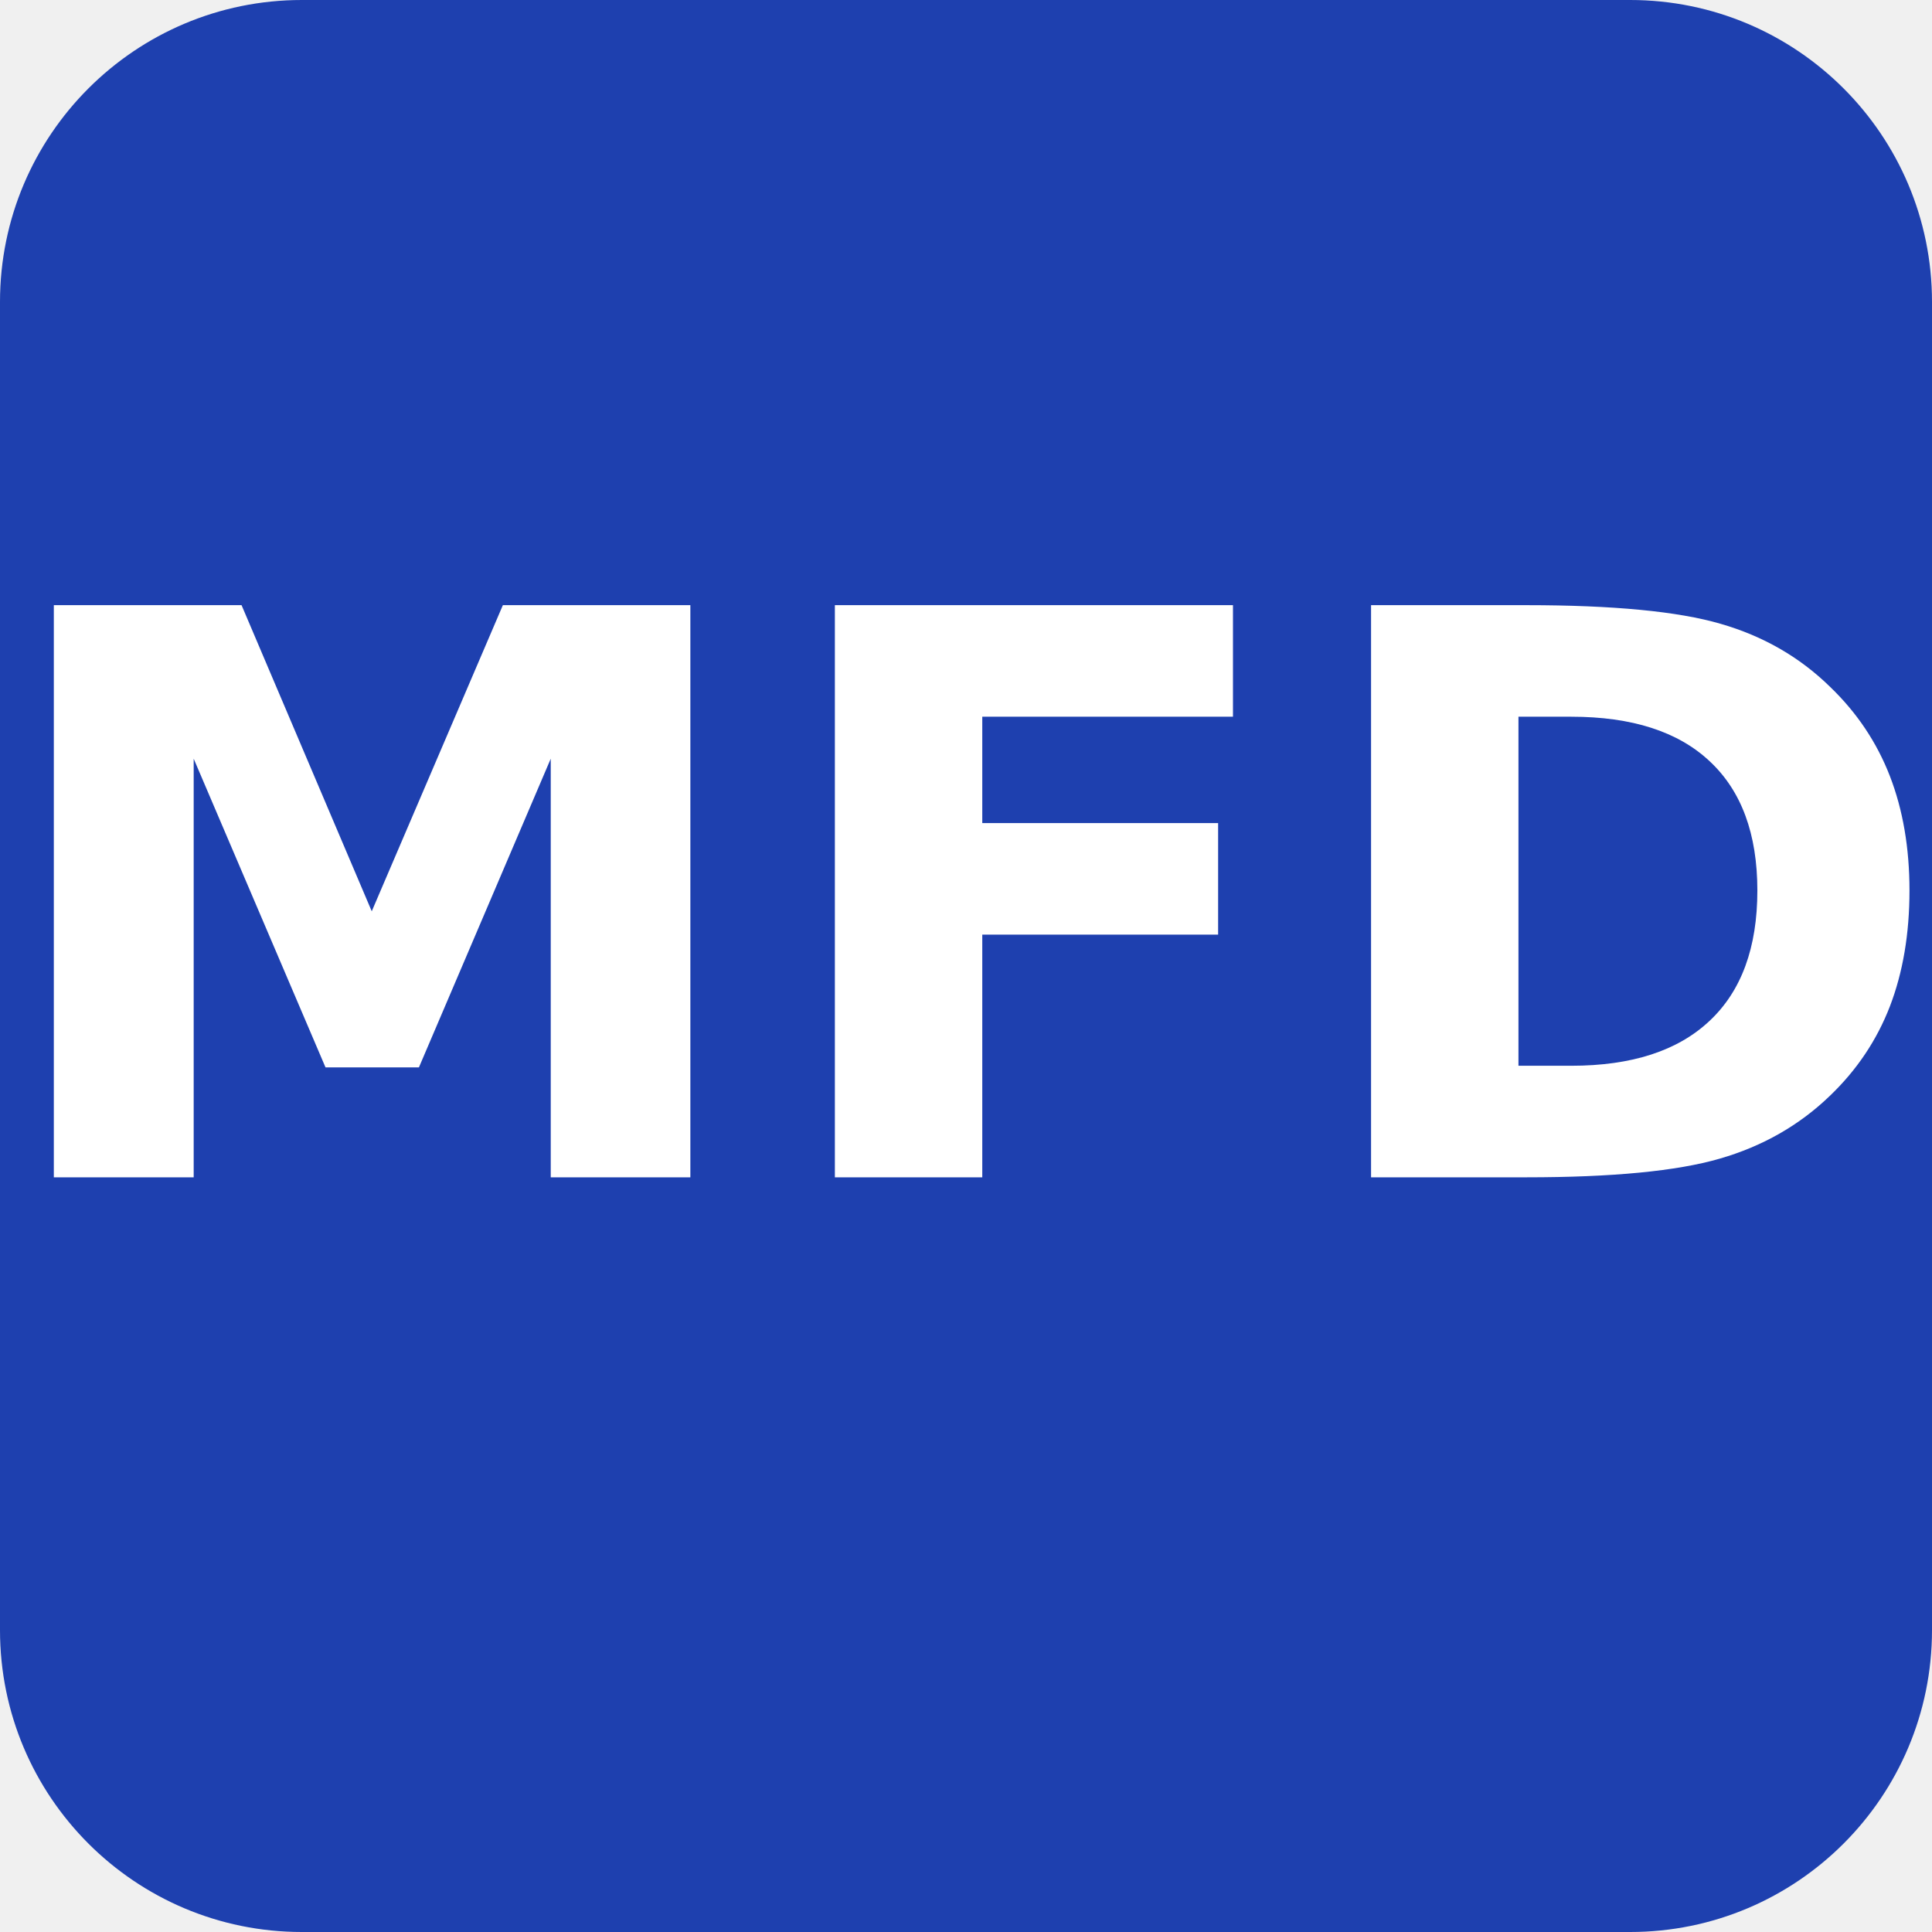
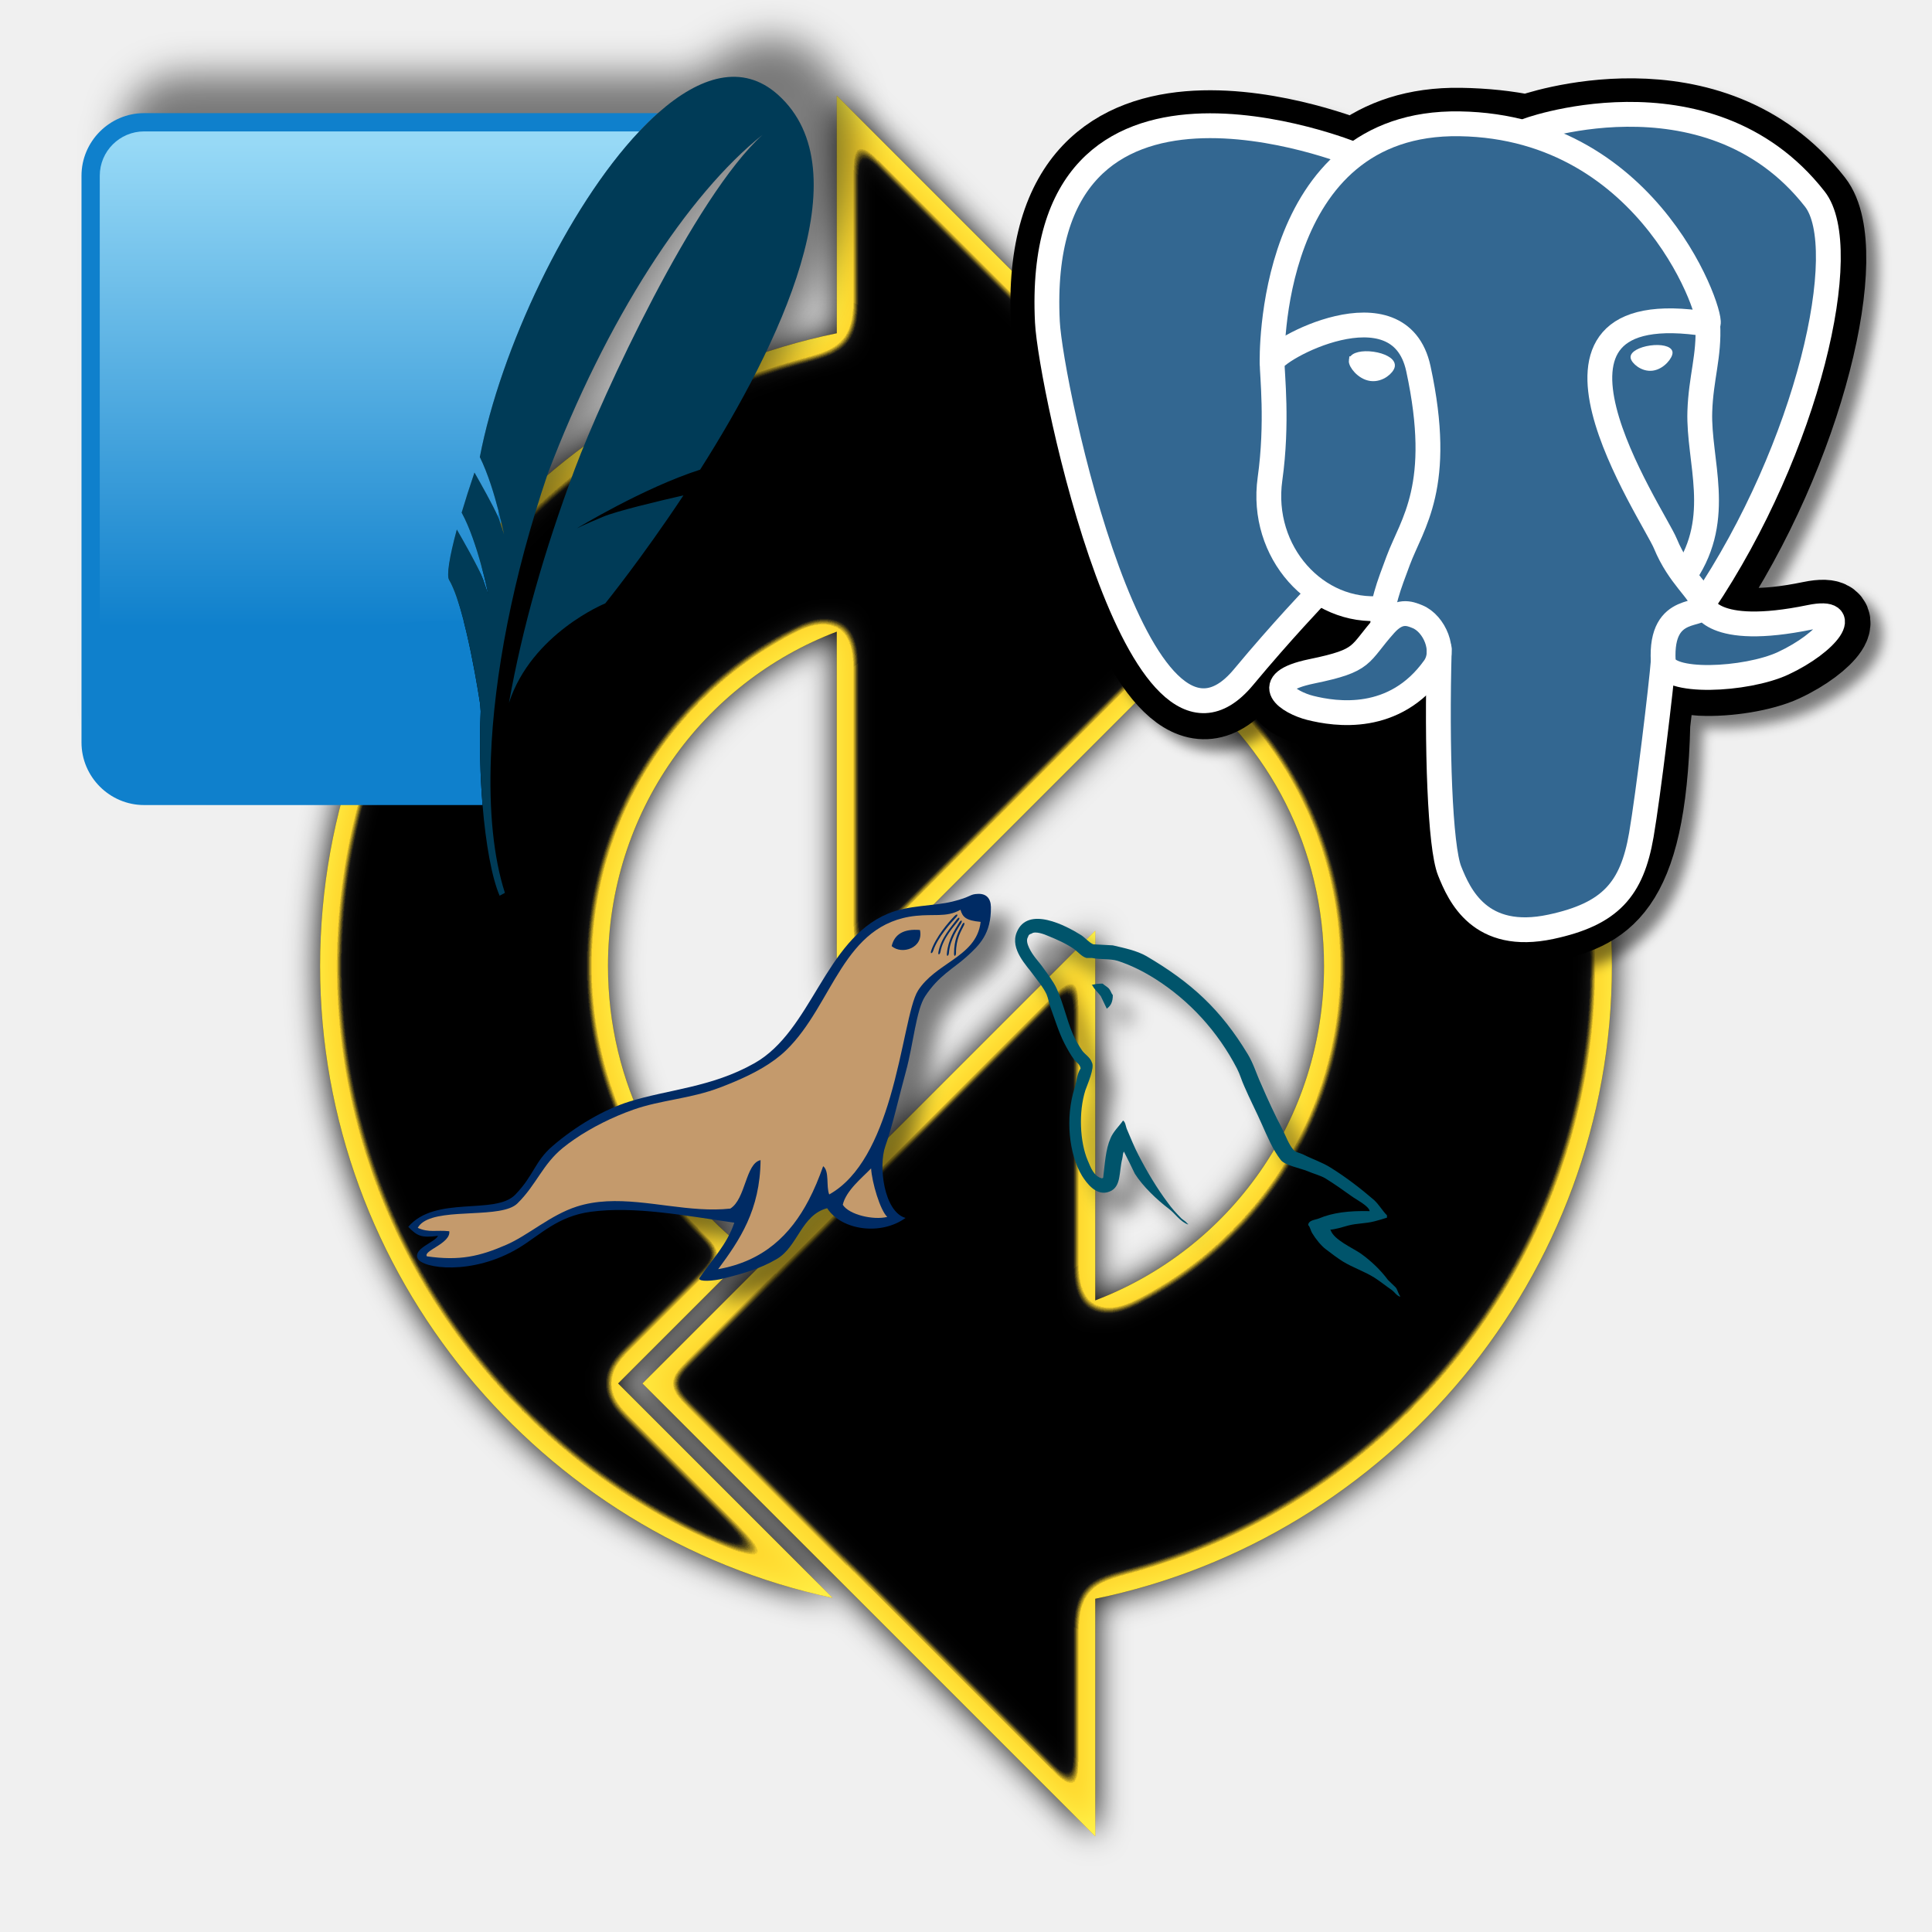
- <svg xmlns="http://www.w3.org/2000/svg" viewBox="0 0 128 128" width="128" height="128">
-   <rect width="128" height="128" rx="20" fill="#1E40AF" />
-   <text x="64" y="78" font-family="DejaVu Sans,sans-serif" font-size="52" font-weight="bold" text-anchor="middle" fill="white">MFD</text>
+ <svg xmlns="http://www.w3.org/2000/svg" xmlns:xlink="http://www.w3.org/1999/xlink" id="svg3430" width="800" height="800" viewBox="0 0 800 800.001" version="1.1">
+   <defs id="defs3434">
+     <clipPath id="clipPath3444">
+       <path id="path3446" d="M 11.52,162 C 11.52,81.677 135.307,16.56 288,16.56 440.693,16.56 564.48,81.678 564.48,162 564.48,242.322 440.693,307.44 288,307.44 135.307,307.44 11.52,242.32 11.52,162" />
+     </clipPath>
+     <radialGradient id="radialGradient3452" cx="0" cy="0" r="1" fx="0" fy="0" gradientTransform="matrix(363.06,0,0,-363.06,177.52,256.31)" gradientUnits="userSpaceOnUse" spreadMethod="pad">
+       <stop id="stop3454" offset="0" stop-color="#aeb2d5" />
+       <stop id="stop3456" offset="0.3" stop-color="#aeb2d5" />
+       <stop id="stop3458" offset="0.75" stop-color="#484c89" />
+       <stop id="stop3460" offset="1" stop-color="#484c89" />
+     </radialGradient>
+     <clipPath id="clipPath3468">
+       <path id="path3470" d="M 0,324 H 576 V 0 H 0 Z" />
+     </clipPath>
+     <clipPath id="clipPath3480">
+       <path id="path3482" d="M 0,324 H 576 V 0 H 0 Z" />
+     </clipPath>
+     <filter style="color-interpolation-filters:sRGB" id="filter4622" x="-0.122" y="-0.211" width="1.294" height="1.509">
+       <feFlood flood-opacity="0.498" flood-color="rgb(0,0,0)" result="flood" id="feFlood4612" />
+       <feComposite in="flood" in2="SourceGraphic" operator="in" result="composite1" id="feComposite4614" />
+       <feGaussianBlur in="composite1" stdDeviation="6" result="blur" id="feGaussianBlur4616" />
+       <feOffset dx="6" dy="6" result="offset" id="feOffset4618" />
+       <feComposite in="SourceGraphic" in2="offset" operator="over" result="fbSourceGraphic" id="feComposite4620" />
+       <feColorMatrix result="fbSourceGraphicAlpha" in="fbSourceGraphic" values="0 0 0 -1 0 0 0 0 -1 0 0 0 0 -1 0 0 0 0 1 0" id="feColorMatrix4624" />
+       <feFlood id="feFlood4626" flood-opacity="0.498" flood-color="rgb(0,0,0)" result="flood" in="fbSourceGraphic" />
+       <feComposite in2="fbSourceGraphic" id="feComposite4628" in="flood" operator="in" result="composite1" />
+       <feGaussianBlur id="feGaussianBlur4630" in="composite1" stdDeviation="6" result="blur" />
+       <feOffset id="feOffset4632" dx="6" dy="6" result="offset" />
+       <feComposite in2="offset" id="feComposite4634" in="fbSourceGraphic" operator="over" result="fbSourceGraphic" />
+       <feColorMatrix result="fbSourceGraphicAlpha" in="fbSourceGraphic" values="0 0 0 -1 0 0 0 0 -1 0 0 0 0 -1 0 0 0 0 1 0" id="feColorMatrix4636" />
+       <feFlood id="feFlood4638" flood-opacity="0.498" flood-color="rgb(0,0,0)" result="flood" in="fbSourceGraphic" />
+       <feComposite in2="fbSourceGraphic" id="feComposite4640" in="flood" operator="in" result="composite1" />
+       <feGaussianBlur id="feGaussianBlur4642" in="composite1" stdDeviation="6" result="blur" />
+       <feOffset id="feOffset4644" dx="6" dy="6" result="offset" />
+       <feComposite in2="offset" id="feComposite4646" in="fbSourceGraphic" operator="over" result="composite2" />
+     </filter>
+     <filter style="color-interpolation-filters:sRGB" id="filter3861">
+       <feColorMatrix type="hueRotate" values="112" result="color1" id="feColorMatrix3857" />
+       <feColorMatrix type="saturate" values="0.6" result="fbSourceGraphic" id="feColorMatrix3859" />
+       <feColorMatrix result="fbSourceGraphicAlpha" in="fbSourceGraphic" values="0 0 0 -1 0 0 0 0 -1 0 0 0 0 -1 0 0 0 0 1 0" id="feColorMatrix3863" />
+       <feColorMatrix id="feColorMatrix3865" type="hueRotate" values="112" result="color1" in="fbSourceGraphic" />
+       <feColorMatrix id="feColorMatrix3867" type="saturate" values="0.6" result="color2" />
+     </filter>
+     <filter style="color-interpolation-filters:sRGB" id="filter3873">
+       <feColorMatrix type="hueRotate" values="112" result="color1" id="feColorMatrix3869" />
+       <feColorMatrix type="saturate" values="0.6" result="fbSourceGraphic" id="feColorMatrix3871" />
+       <feColorMatrix result="fbSourceGraphicAlpha" in="fbSourceGraphic" values="0 0 0 -1 0 0 0 0 -1 0 0 0 0 -1 0 0 0 0 1 0" id="feColorMatrix3911" />
+       <feColorMatrix id="feColorMatrix3913" type="hueRotate" values="323" result="color1" in="fbSourceGraphic" />
+       <feColorMatrix id="feColorMatrix3915" type="saturate" values="0.61" result="color2" />
+     </filter>
+     <filter style="color-interpolation-filters:sRGB" id="filter4017" x="-0.122" y="-0.211" width="1.294" height="1.509">
+       <feColorMatrix type="hueRotate" values="327" result="color1" id="feColorMatrix4013" />
+       <feColorMatrix type="saturate" values="1" result="color2" id="feColorMatrix4015" />
+     </filter>
+     <filter style="color-interpolation-filters:sRGB" id="filter4135" x="0" y="0" width="1" height="1">
+       <feColorMatrix type="hueRotate" values="229" result="color1" id="feColorMatrix4131" />
+       <feColorMatrix type="saturate" values="0.79" result="color2" id="feColorMatrix4133" />
+     </filter>
+     <linearGradient x1="0" y1="0" x2="1" y2="0" gradientUnits="userSpaceOnUse" gradientTransform="matrix(-4.02e-6,-91.8907,-91.8907,4.02e-6,85.8809,161.434)" spreadMethod="pad" id="linearGradient3027">
+       <stop style="stop-opacity:1;stop-color:#97d9f6" offset="0" id="stop3029" />
+       <stop style="stop-opacity:1;stop-color:#0f80cc" offset="0.92" id="stop3031" />
+       <stop style="stop-opacity:1;stop-color:#0f80cc" offset="1" id="stop3033" />
+     </linearGradient>
+     <filter style="color-interpolation-filters:sRGB;" id="filter1553">
+       <feFlood flood-opacity="0.498" flood-color="rgb(0,0,0)" result="flood" id="feFlood1543" />
+       <feComposite in="flood" in2="SourceGraphic" operator="in" result="composite1" id="feComposite1545" />
+       <feGaussianBlur in="composite1" stdDeviation="3" result="blur" id="feGaussianBlur1547" />
+       <feOffset dx="6" dy="6" result="offset" id="feOffset1549" />
+       <feComposite in="SourceGraphic" in2="offset" operator="over" result="composite2" id="feComposite1551" />
+     </filter>
+     <filter style="color-interpolation-filters:sRGB;" id="filter3272">
+       <feFlood flood-opacity="0.498" flood-color="rgb(0,0,0)" result="flood" id="feFlood3262" />
+       <feComposite in="flood" in2="SourceGraphic" operator="in" result="composite1" id="feComposite3264" />
+       <feGaussianBlur in="composite1" stdDeviation="3" result="blur" id="feGaussianBlur3266" />
+       <feOffset dx="6" dy="6" result="offset" id="feOffset3268" />
+       <feComposite in="SourceGraphic" in2="offset" operator="over" result="composite2" id="feComposite3270" />
+     </filter>
+     <filter style="color-interpolation-filters:sRGB;" id="filter4143" x="-0.024" y="-0.058" width="1.067" height="1.164">
+       <feFlood flood-opacity="0.498" flood-color="rgb(0,0,0)" result="flood" id="feFlood4133" />
+       <feComposite in="flood" in2="SourceGraphic" operator="in" result="composite1" id="feComposite4135" />
+       <feGaussianBlur in="composite1" stdDeviation="3" result="blur" id="feGaussianBlur4137" />
+       <feOffset dx="6" dy="6" result="offset" id="feOffset4139" />
+       <feComposite in="SourceGraphic" in2="offset" operator="over" result="composite2" id="feComposite4141" />
+     </filter>
+     <filter height="1.044" width="1.059" y="-0.022" x="-0.03" style="color-interpolation-filters:sRGB" id="filter776">
+       <feGaussianBlur stdDeviation="5" in="SourceAlpha" result="result1" id="feGaussianBlur764" />
+       <feComposite operator="arithmetic" k2="3.2" k1="-1" k4="-2" result="result3" in2="result1" id="feComposite766" k3="0" />
+       <feColorMatrix values="1 0 0 0 0 0 1 0 0 0 0 0 1 0 0 0 0 0 10 0 " result="result2" id="feColorMatrix768" />
+       <feComposite result="fbSourceGraphic" in="SourceGraphic" operator="out" in2="result2" id="feComposite770" />
+       <feBlend mode="multiply" in="result1" in2="fbSourceGraphic" result="result91" id="feBlend772" />
+       <feBlend mode="screen" in="fbSourceGraphic" in2="result91" id="feBlend774" />
+     </filter>
+     <filter style="color-interpolation-filters:sRGB" id="filter1553-3" x="-0.063" y="-0.057" width="1.18" height="1.161">
+       <feFlood flood-opacity="0.498" flood-color="rgb(0,0,0)" result="flood" id="feFlood1543-6" />
+       <feComposite in="flood" in2="SourceGraphic" operator="in" result="composite1" id="feComposite1545-7" />
+       <feGaussianBlur in="composite1" stdDeviation="3" result="blur" id="feGaussianBlur1547-5" />
+       <feOffset dx="6" dy="6" result="offset" id="feOffset1549-3" />
+       <feComposite in="SourceGraphic" in2="offset" operator="over" result="composite2" id="feComposite1551-5" />
+     </filter>
+     <linearGradient xlink:href="#linearGradient3027" id="linearGradient3003" gradientUnits="userSpaceOnUse" gradientTransform="matrix(-4.02e-7,-9.18907,-9.18907,4.02e-7,8.58809,16.1434)" spreadMethod="pad" x1="-15.615" y1="-9.108" x2="-6.741" y2="-9.108" />
+     <filter style="color-interpolation-filters:sRGB" id="filter3272-1" x="-0.017" y="-0.062" width="1.094" height="1.137">
+       <feFlood flood-opacity="0.498" flood-color="rgb(0,0,0)" result="flood" id="feFlood3262-2" />
+       <feComposite in="flood" in2="SourceGraphic" operator="in" result="composite1" id="feComposite3264-7" />
+       <feGaussianBlur in="composite1" stdDeviation="3" result="blur" id="feGaussianBlur3266-0" />
+       <feOffset dx="6" dy="6" result="offset" id="feOffset3268-9" />
+       <feComposite in="SourceGraphic" in2="offset" operator="over" result="composite2" id="feComposite3270-3" />
+     </filter>
+   </defs>
+   <g id="g249" transform="matrix(1.324634,0,0,1.324634,-598.582,-231.7313)" style="fill:#ffd42a;fill-opacity:1;filter:url(#filter776)">
+     <animateTransform attributeName="transform" attributeType="XML" type="rotate" from="0 754 477" to="360 754 477" dur="8s" repeatCount="indefinite" additive="sum" />
+     <path id="path5740" style="color:#000000;text-indent:0;text-transform:none;fill:#ffd42a;fill-opacity:1;fill-rule:evenodd" d="m 713.47,204.89 v 74.226 c -91.83,18.86 -161.52,100.63 -161.52,197.79 0,96.668 69.012,178.12 160.15,197.51 L 645.092,607.408 686.15,566.35 c -26.951,-20.333 -44.214,-52.667 -44.214,-89.444 0,-48.051 29.471,-88.501 71.524,-104.52 v 115.53 L 854.98,346.396 713.47,204.886 Z" />
+     <path id="path2985" style="color:#000000;text-indent:0;text-transform:none;fill:#ffd42a;fill-opacity:1;fill-rule:evenodd" d="m 795.61,279.41 67.008,66.993 -41.074,41.074 c 26.961,20.328 44.23,52.647 44.23,89.428 0,48.051 -29.47,88.512 -71.524,104.54 v -115.55 l -141.52,141.52 141.52,141.52 v -74.226 c 91.812,-18.87 161.51,-100.65 161.51,-197.79 0,-96.667 -69.01,-178.1 -160.15,-197.49 z" />
+   </g>
+   <g transform="matrix(0.8246578,0,0,0.8246578,417.9606,32.4328)" id="Layer_x0020_3" style="clip-rule:nonzero;fill:none;fill-rule:nonzero;stroke:#ffffff;stroke-width:12.465;stroke-linecap:round;stroke-linejoin:round;stroke-miterlimit:4;filter:url(#filter3272-1)">
+     <path style="fill:#000000;stroke:#000000;stroke-width:37.395;stroke-linecap:butt;stroke-linejoin:miter" d="m 323.205,324.227 c 2.833,-23.601 1.984,-27.062 19.563,-23.239 l 4.463,0.392 c 13.517,0.615 31.199,-2.174 41.587,-7 22.362,-10.376 35.622,-27.7 13.572,-23.148 -50.297,10.376 -53.755,-6.655 -53.755,-6.655 C 401.746,185.774 423.948,85.741 404.784,61.255 352.514,-5.534 262.036,26.049 260.522,26.869 l -0.482,0.089 c -9.938,-2.062 -21.06,-3.294 -33.554,-3.496 -22.761,-0.374 -40.032,5.967 -53.133,15.904 0,0 -161.408,-66.498 -153.899,83.628 1.597,31.936 45.777,241.655 98.47,178.31 19.259,-23.163 37.871,-42.748 37.871,-42.748 9.242,6.14 20.307,9.272 31.912,8.147 l 0.897,-0.765 c -0.281,2.876 -0.157,5.689 0.359,9.019 -13.572,15.167 -9.584,17.83 -36.723,23.416 -27.457,5.659 -11.326,15.734 -0.797,18.367 12.768,3.193 42.305,7.716 62.268,-20.224 l -0.795,3.188 c 5.325,4.26 4.965,30.619 5.72,49.452 0.756,18.834 2.017,36.409 5.856,46.771 3.839,10.36 8.369,37.05 44.036,29.406 29.809,-6.388 52.6,-15.582 54.677,-101.107" id="path2524" />
+     <path style="fill:#336791;stroke:none" d="m 402.395,271.23 c -50.302,10.376 -53.76,-6.655 -53.76,-6.655 53.111,-78.808 75.313,-178.843 56.153,-203.326 -52.27,-66.785 -142.752,-35.2 -144.262,-34.38 l -0.486,0.087 c -9.938,-2.063 -21.06,-3.292 -33.56,-3.496 -22.761,-0.373 -40.026,5.967 -53.127,15.902 0,0 -161.411,-66.495 -153.904,83.63 1.597,31.938 45.776,241.657 98.471,178.312 19.26,-23.163 37.869,-42.748 37.869,-42.748 9.243,6.14 20.308,9.272 31.908,8.147 l 0.901,-0.765 c -0.28,2.876 -0.152,5.689 0.361,9.019 -13.575,15.167 -9.586,17.83 -36.723,23.416 -27.459,5.659 -11.328,15.734 -0.796,18.367 12.768,3.193 42.307,7.716 62.266,-20.224 l -0.796,3.188 c 5.319,4.26 9.054,27.711 8.428,48.969 -0.626,21.259 -1.044,35.854 3.147,47.254 4.191,11.4 8.368,37.05 44.042,29.406 29.809,-6.388 45.256,-22.942 47.405,-50.555 1.525,-19.631 4.976,-16.729 5.194,-34.28 l 2.768,-8.309 c 3.192,-26.611 0.507,-35.196 18.872,-31.203 l 4.463,0.392 c 13.517,0.615 31.208,-2.174 41.591,-7 22.358,-10.376 35.618,-27.7 13.573,-23.148 z" id="path2526" />
+     <path d="m 215.866,286.484 c -1.385,49.516 0.348,99.377 5.193,111.495 4.848,12.118 15.223,35.688 50.9,28.045 29.806,-6.39 40.651,-18.756 45.357,-46.051 3.466,-20.082 10.148,-75.854 11.005,-87.281" id="path2528" />
+     <path d="m 173.104,38.256 c 0,0 -161.521,-66.016 -154.012,84.109 1.597,31.938 45.779,241.664 98.473,178.316 19.256,-23.166 36.671,-41.335 36.671,-41.335" id="path2530" />
+     <path d="m 260.349,26.207 c -5.591,1.753 89.848,-34.889 144.087,34.417 19.159,24.484 -3.043,124.519 -56.153,203.329" id="path2532" />
+     <path style="stroke-linejoin:bevel" d="m 348.282,263.953 c 0,0 3.461,17.036 53.764,6.653 22.04,-4.552 8.776,12.774 -13.577,23.155 -18.345,8.514 -59.474,10.696 -60.146,-1.069 -1.729,-30.355 21.647,-21.133 19.96,-28.739 -1.525,-6.85 -11.979,-13.573 -18.894,-30.338 -6.037,-14.633 -82.796,-126.849 21.287,-110.183 3.813,-0.789 -27.146,-99.002 -124.553,-100.599 -97.385,-1.597 -94.19,119.762 -94.19,119.762" id="path2534" />
+     <path d="m 188.604,274.334 c -13.577,15.166 -9.584,17.829 -36.723,23.417 -27.459,5.66 -11.326,15.733 -0.797,18.365 12.768,3.195 42.307,7.718 62.266,-20.229 6.078,-8.509 -0.036,-22.086 -8.385,-25.547 -4.034,-1.671 -9.428,-3.765 -16.361,3.994 z" id="path2536" />
+     <path d="m 187.715,274.069 c -1.368,-8.917 2.93,-19.528 7.536,-31.942 6.922,-18.626 22.893,-37.255 10.117,-96.339 -9.523,-44.029 -73.396,-9.163 -73.436,-3.193 -0.039,5.968 2.889,30.26 -1.067,58.548 -5.162,36.913 23.488,68.132 56.479,64.938" id="path2538" />
+     <path style="fill:#ffffff;stroke-width:4.155;stroke-linecap:butt;stroke-linejoin:miter" d="m 172.517,141.7 c -0.288,2.039 3.733,7.48 8.976,8.207 5.234,0.73 9.714,-3.522 9.998,-5.559 0.284,-2.039 -3.732,-4.285 -8.977,-5.015 -5.237,-0.731 -9.719,0.333 -9.996,2.367 z" id="path2540" />
+     <path style="fill:#ffffff;stroke-width:2.078;stroke-linecap:butt;stroke-linejoin:miter" d="m 331.941,137.543 c 0.284,2.039 -3.732,7.48 -8.976,8.207 -5.238,0.73 -9.718,-3.522 -10.005,-5.559 -0.277,-2.039 3.74,-4.285 8.979,-5.015 5.239,-0.73 9.718,0.333 10.002,2.368 z" id="path2542" />
+     <path d="m 350.676,123.432 c 0.863,15.994 -3.445,26.888 -3.988,43.914 -0.804,24.748 11.799,53.074 -7.191,81.435" id="path2544" />
+     <path style="stroke-width:3" d="M 0,60.232" id="path2546" />
+   </g>
+   <g transform="matrix(0.8246578,0,0,0.8246578,222.3143,240.4609)" id="orginal" style="clip-rule:nonzero;fill-rule:nonzero;stroke:#000000;stroke-miterlimit:4" />
+   <g id="g4112" transform="matrix(1.341693,0,0,1.341693,821.6964,188.0043)" style="filter:url(#filter4143)">
+     <g id="layer1-8" transform="matrix(1.000001,0,0,1.000001,-739.3813,-156.9156)">
+       <g id="g3392">
+         <path id="path9" d="m 428.822,292.659 c -2.779,0.089 -1.9,0.89 -7.905,2.367 -6.064,1.492 -13.471,1.035 -20.001,3.773 -19.493,8.175 -23.404,36.116 -41.125,46.125 -13.246,7.482 -26.61,8.079 -38.625,11.844 -7.896,2.476 -16.534,7.554 -23.688,13.719 -5.553,4.787 -5.698,8.996 -11.5,15 -6.206,6.422 -24.665,0.109 -33.031,9.938 2.695,2.725 3.877,3.488 9.188,2.781 -1.1,2.084 -7.581,3.84 -6.312,6.906 1.335,3.226 17.005,5.413 31.25,-3.188 6.634,-4.005 11.918,-9.778 22.25,-11.156 13.37,-1.782 28.772,1.143 44.25,3.375 -2.295,6.843 -6.903,11.394 -10.594,16.844 -1.143,1.231 2.296,1.369 6.219,0.625 7.057,-1.745 12.143,-3.15 17.469,-6.25 6.543,-3.809 7.535,-13.574 15.562,-15.688 4.473,6.875 16.639,8.499 24.188,3 -6.624,-1.875 -8.455,-15.975 -6.219,-22.188 2.118,-5.881 4.211,-15.289 6.344,-23.062 2.29,-8.349 3.135,-18.872 5.906,-23.125 4.17,-6.398 8.777,-8.596 12.777,-12.204 4,-3.608 7.661,-7.12 7.541,-15.376 -0.039,-2.659 -1.414,-4.141 -3.943,-4.061 z" style="fill:#002b64;fill-opacity:1;fill-rule:evenodd;stroke:none" />
+         <path d="m 258.701,404.524 c 10.144,1.453 16.313,0 24.459,-3.533 6.931,-3.006 13.625,-9.203 21.81,-11.83 12.021,-3.857 25.203,0.005 38.053,0.775 3.129,0.188 6.238,0.19 9.307,-0.144 4.787,-2.942 4.688,-13.947 9.347,-14.955 -0.137,15.44 -6.467,24.691 -13.087,33.649 13.952,-2.464 22.301,-10.534 27.94,-21.312 1.711,-3.268 3.172,-6.784 4.464,-10.469 1.997,1.533 0.865,6.197 1.869,8.724 9.61,-5.353 15.113,-17.57 18.757,-29.926 4.216,-14.3 5.942,-28.78 8.661,-33.011 2.654,-4.13 6.784,-6.676 10.554,-9.32 4.284,-3.006 8.105,-6.139 8.765,-11.867 -4.518,-0.418 -5.563,-1.463 -6.231,-3.74 -2.262,1.275 -4.342,1.548 -6.692,1.618 -2.039,0.062 -4.279,-0.029 -7.015,0.252 -22.627,2.324 -25.502,27.263 -40.005,41.401 -1.055,1.028 -2.196,1.987 -3.402,2.887 -5.079,3.785 -11.31,6.49 -17.04,8.68 -9.275,3.544 -18.093,3.796 -26.795,6.855 -6.388,2.245 -12.879,5.502 -18.126,9.093 -1.312,0.897 -2.548,1.816 -3.685,2.746 -3.079,2.519 -5.1,5.314 -7.055,8.189 -2.016,2.963 -3.963,6.011 -6.931,8.923 -4.808,4.721 -22.774,1.377 -29.099,5.755 -0.705,0.487 -1.265,1.072 -1.646,1.774 3.451,1.568 5.756,0.606 9.726,1.045 0.521,3.767 -8.191,6.006 -6.903,7.741 z" id="path3352" style="fill:#c49a6c;stroke:none" />
+         <path style="clip-rule:evenodd;fill:#c49a6c;fill-opacity:1;fill-rule:evenodd" id="path3873" d="m 395.785,377.384 c 0.27,4.322 2.779,12.897 4.994,14.981 -4.338,1.055 -11.811,-0.688 -13.728,-3.748 0.985,-4.418 6.111,-8.457 8.734,-11.233 z" />
+         <path style="clip-rule:evenodd;fill:#002b64;fill-rule:evenodd" id="path3880" d="m 402.14,308.792 c 3.203,2.781 9.924,0.549 8.723,-4.984 -4.977,-0.412 -7.86,1.277 -8.723,4.984 z" />
+         <path style="fill:#002b64" id="path3882" d="m 424.471,302.326 c -0.852,1.787 -2.483,4.091 -2.483,8.64 -0.007,0.781 -0.593,1.316 -0.603,0.112 0.044,-4.446 1.221,-6.368 2.471,-8.894 0.581,-1.035 0.931,-0.608 0.615,0.142 z" />
+         <path style="fill:#002b64" id="path3884" d="m 423.613,301.653 c -1.005,1.705 -3.425,4.815 -3.825,9.347 -0.074,0.777 -0.706,1.258 -0.61,0.057 0.436,-4.424 2.37,-7.193 3.838,-9.6 0.666,-0.979 0.979,-0.523 0.597,0.196 z" />
+         <path style="fill:#002b64" id="path3886" d="m 422.831,300.761 c -1.145,1.614 -4.87,5.349 -5.649,9.832 -0.14,0.767 -0.81,1.195 -0.613,0.006 0.806,-4.373 4.017,-7.81 5.682,-10.083 0.746,-0.921 1.019,-0.44 0.58,0.245 z" />
+         <path style="fill:#002b64" id="path3888" d="m 422.133,299.766 c -1.36,1.437 -5.801,6.2 -7.201,10.528 -0.248,0.74 -0.971,1.07 -0.608,-0.08 1.412,-4.216 5.301,-8.757 7.269,-10.773 0.869,-0.807 1.071,-0.292 0.54,0.325 z" />
+       </g>
+     </g>
+     <path id="path3324" d="m -189.714,233.659 c -6.465,-0.161 -11.475,0.486 -15.677,2.263 -1.212,0.485 -3.152,0.485 -3.313,2.02 0.647,0.647 0.727,1.697 1.293,2.586 0.97,1.616 2.667,3.798 4.202,4.93 1.697,1.293 3.394,2.585 5.172,3.717 3.152,1.94 6.708,3.071 9.778,5.01 1.778,1.131 3.555,2.586 5.333,3.798 0.889,0.646 1.454,1.697 2.586,2.101 v -0.242 c -0.566,-0.727 -0.727,-1.778 -1.293,-2.586 -0.808,-0.808 -1.616,-1.536 -2.424,-2.344 -2.344,-3.151 -5.253,-5.899 -8.404,-8.162 -2.586,-1.778 -8.243,-4.202 -9.293,-7.192 0,0 -0.081,-0.081 -0.162,-0.161 1.778,-0.162 3.879,-0.808 5.576,-1.293 2.748,-0.727 5.253,-0.566 8.081,-1.293 1.293,-0.323 2.586,-0.727 3.879,-1.132 v -0.727 c -1.454,-1.455 -2.505,-3.394 -4.04,-4.768 -4.121,-3.556 -8.647,-7.031 -13.334,-9.939 -2.505,-1.616 -5.738,-2.667 -8.404,-4.04 -0.969,-0.486 -2.586,-0.727 -3.151,-1.536 -1.455,-1.778 -2.263,-4.121 -3.313,-6.222 -2.343,-4.445 -4.606,-9.374 -6.626,-14.061 -1.454,-3.152 -2.343,-6.304 -4.121,-9.212 -8.323,-13.738 -17.374,-22.061 -31.273,-30.223 -2.99,-1.697 -6.545,-2.424 -10.344,-3.313 -2.02,-0.081 -4.04,-0.242 -6.061,-0.323 -1.293,-0.566 -2.586,-2.101 -3.718,-2.828 -4.605,-2.909 -16.485,-9.212 -19.879,-0.889 -2.182,5.253 3.232,10.424 5.091,13.091 1.374,1.859 3.152,3.959 4.122,6.061 0.566,1.373 0.727,2.828 1.293,4.283 1.293,3.555 2.505,7.515 4.202,10.829 0.889,1.697 1.859,3.475 2.99,5.01 0.646,0.889 1.777,1.293 2.02,2.748 -1.131,1.616 -1.212,4.04 -1.859,6.061 -2.909,9.131 -1.777,20.445 2.344,27.152 1.293,2.02 4.364,6.465 8.485,4.768 3.636,-1.454 2.828,-6.061 3.879,-10.101 0.243,-0.97 0.081,-1.616 0.566,-2.263 4.2e-4,0.081 0,0.162 0,0.162 1.132,2.263 2.263,4.445 3.313,6.707 2.505,3.959 6.869,8.081 10.505,10.829 1.94,1.454 3.475,3.959 5.899,4.849 v -0.243 h -0.162 c -0.485,-0.727 -1.212,-1.05 -1.859,-1.616 -1.454,-1.454 -3.071,-3.232 -4.202,-4.849 -3.394,-4.526 -6.384,-9.535 -9.051,-14.707 -1.293,-2.505 -2.424,-5.253 -3.475,-7.758 -0.485,-0.97 -0.485,-2.424 -1.293,-2.909 -1.212,1.777 -2.99,3.313 -3.879,5.495 -1.535,3.475 -1.697,7.758 -2.263,12.202 -0.323,0.081 -0.162,0 -0.323,0.162 -2.585,-0.647 -3.475,-3.313 -4.445,-5.576 -2.424,-5.737 -2.828,-14.95 -0.727,-21.576 0.566,-1.697 2.99,-7.031 2.02,-8.647 -0.485,-1.536 -2.101,-2.424 -2.99,-3.636 -1.05,-1.536 -2.182,-3.475 -2.909,-5.172 -1.94,-4.525 -2.909,-9.535 -5.01,-14.061 -0.97,-2.101 -2.667,-4.283 -4.04,-6.222 -1.535,-2.182 -3.232,-3.718 -4.445,-6.304 -0.404,-0.889 -0.97,-2.343 -0.323,-3.313 0.162,-0.646 0.485,-0.889 1.132,-1.05 1.05,-0.889 4.04,0.242 5.091,0.727 2.99,1.212 5.495,2.344 8,4.04 1.131,0.808 2.343,2.344 3.798,2.748 h 1.697 c 2.586,0.565 5.495,0.162 7.919,0.889 4.283,1.373 8.162,3.394 11.637,5.576 10.586,6.707 19.313,16.243 25.213,27.637 0.97,1.858 1.373,3.556 2.263,5.495 1.697,3.96 3.798,8 5.495,11.879 1.697,3.798 3.313,7.677 5.737,10.829 1.213,1.696 6.061,2.585 8.243,3.475 1.616,0.727 4.122,1.374 5.576,2.263 2.747,1.696 5.495,3.636 8.081,5.495 1.293,0.969 5.333,2.99 5.576,4.606 z" style="fill:#00546b;stroke-width:0.464" />
+     <path id="path3326" d="m -272.141,163.435 c -1.374,0 -2.343,0.162 -3.313,0.405 0,-4.3e-4 0,0.081 0,0.162 h 0.162 c 0.647,1.293 1.777,2.182 2.585,3.313 0.647,1.293 1.212,2.586 1.859,3.879 0.081,-0.081 0.161,-0.162 0.161,-0.162 1.132,-0.809 1.697,-2.101 1.697,-4.04 -0.485,-0.566 -0.566,-1.132 -0.97,-1.697 -0.485,-0.809 -1.536,-1.212 -2.182,-1.859 z" style="fill:#00546b;stroke-width:0.464" />
+   </g>
+   <g id="g2998" transform="matrix(2.672876,0,0,-2.672876,-76.5366,485.9063)" style="filter:url(#filter1553-3)">
+     <path d="m 103.096,71.596 c -0.057,0.722 -0.091,1.191 -0.091,1.191 0,0 -2.189,14.758 -4.795,19.162 -0.412,0.698 0.045,3.565 1.195,7.812 0.672,-1.163 3.511,-6.137 4.082,-7.74 0.642,-1.812 0.777,-2.331 0.777,-2.331 0,0 -1.557,8.011 -4.112,12.686 0.56,1.89 1.229,3.979 1.986,6.212 0.968,-1.698 3.285,-5.809 3.795,-7.235 0.103,-0.293 0.19,-0.542 0.268,-0.77 0.025,0.137 0.05,0.274 0.075,0.411 -0.585,2.482 -1.734,6.801 -3.307,9.992 3.49,18.165 15.393,42.445 27.596,53.278 H 50.96 c -5.335,0 -9.7,-4.366 -9.7,-9.701 V 66.774 c 0,-5.335 4.365,-9.7 9.7,-9.7 H 103.39 c -0.378,4.576 -0.504,9.639 -0.294,14.522" style="fill:#0f80cc;fill-opacity:1;fill-rule:nonzero;stroke:none" id="path3005" />
+     <path d="m 99.406,99.761 c 0.672,-1.163 3.511,-6.137 4.082,-7.74 0.642,-1.812 0.777,-2.331 0.777,-2.331 0,0 -1.557,8.011 -4.112,12.686 0.56,1.89 1.229,3.979 1.986,6.212 0.885,-1.553 2.896,-5.12 3.623,-6.81 0.027,0.319 0.054,0.638 0.082,0.954 -0.644,2.475 -1.622,5.715 -2.874,8.254 3.214,16.725 13.559,38.625 24.704,50.448 H 50.96 c -3.788,0 -6.871,-3.082 -6.871,-6.871 V 73.179 c 17.374,6.668 38.323,12.763 56.353,12.502 -0.669,2.581 -1.431,4.915 -2.232,6.268 -0.412,0.698 0.045,3.565 1.195,7.812" style="fill:url(#linearGradient3003);fill-opacity:1;fill-rule:nonzero;stroke:none" id="path3035" />
+     <path d="m 149.133,167.137 c -5.452,4.862 -12.053,2.909 -18.568,-2.873 -0.967,-0.859 -1.932,-1.812 -2.892,-2.83 -11.145,-11.823 -21.49,-33.723 -24.704,-50.448 1.252,-2.539 2.23,-5.779 2.874,-8.254 0.165,-0.635 0.314,-1.231 0.433,-1.738 0.283,-1.2 0.435,-1.978 0.435,-1.978 0,0 -0.1,0.378 -0.51,1.567 -0.078,0.228 -0.165,0.477 -0.268,0.77 -0.044,0.121 -0.105,0.268 -0.172,0.425 -0.727,1.69 -2.738,5.257 -3.623,6.81 -0.757,-2.233 -1.426,-4.322 -1.986,-6.212 2.555,-4.675 4.112,-12.686 4.112,-12.686 0,0 -0.135,0.519 -0.777,2.331 -0.57,1.603 -3.409,6.577 -4.082,7.74 -1.15,-4.247 -1.607,-7.114 -1.195,-7.812 0.8,-1.353 1.562,-3.687 2.232,-6.268 1.512,-5.815 2.563,-12.894 2.563,-12.894 0,0 0.034,-0.469 0.091,-1.191 -0.21,-4.883 -0.084,-9.946 0.294,-14.522 0.501,-6.058 1.444,-11.262 2.646,-14.047 l 0.816,0.445 c -1.765,5.487 -2.482,12.678 -2.168,20.971 0.475,12.676 3.392,27.963 8.782,43.896 9.106,24.052 21.74,43.35 33.303,52.566 -10.539,-9.518 -24.803,-40.327 -29.073,-51.736 -4.781,-12.776 -8.169,-24.765 -10.211,-36.252 3.523,10.769 14.914,15.398 14.914,15.398 0,0 5.587,6.89 12.116,16.734 -3.911,-0.892 -10.333,-2.419 -12.484,-3.323 -3.173,-1.331 -4.028,-1.785 -4.028,-1.785 0,0 10.278,6.259 19.096,9.093 12.127,19.1 25.339,46.234 12.034,58.103" style="fill:#003b57;fill-opacity:1;fill-rule:nonzero;stroke:none" id="path3045" />
+   </g>
</svg>
